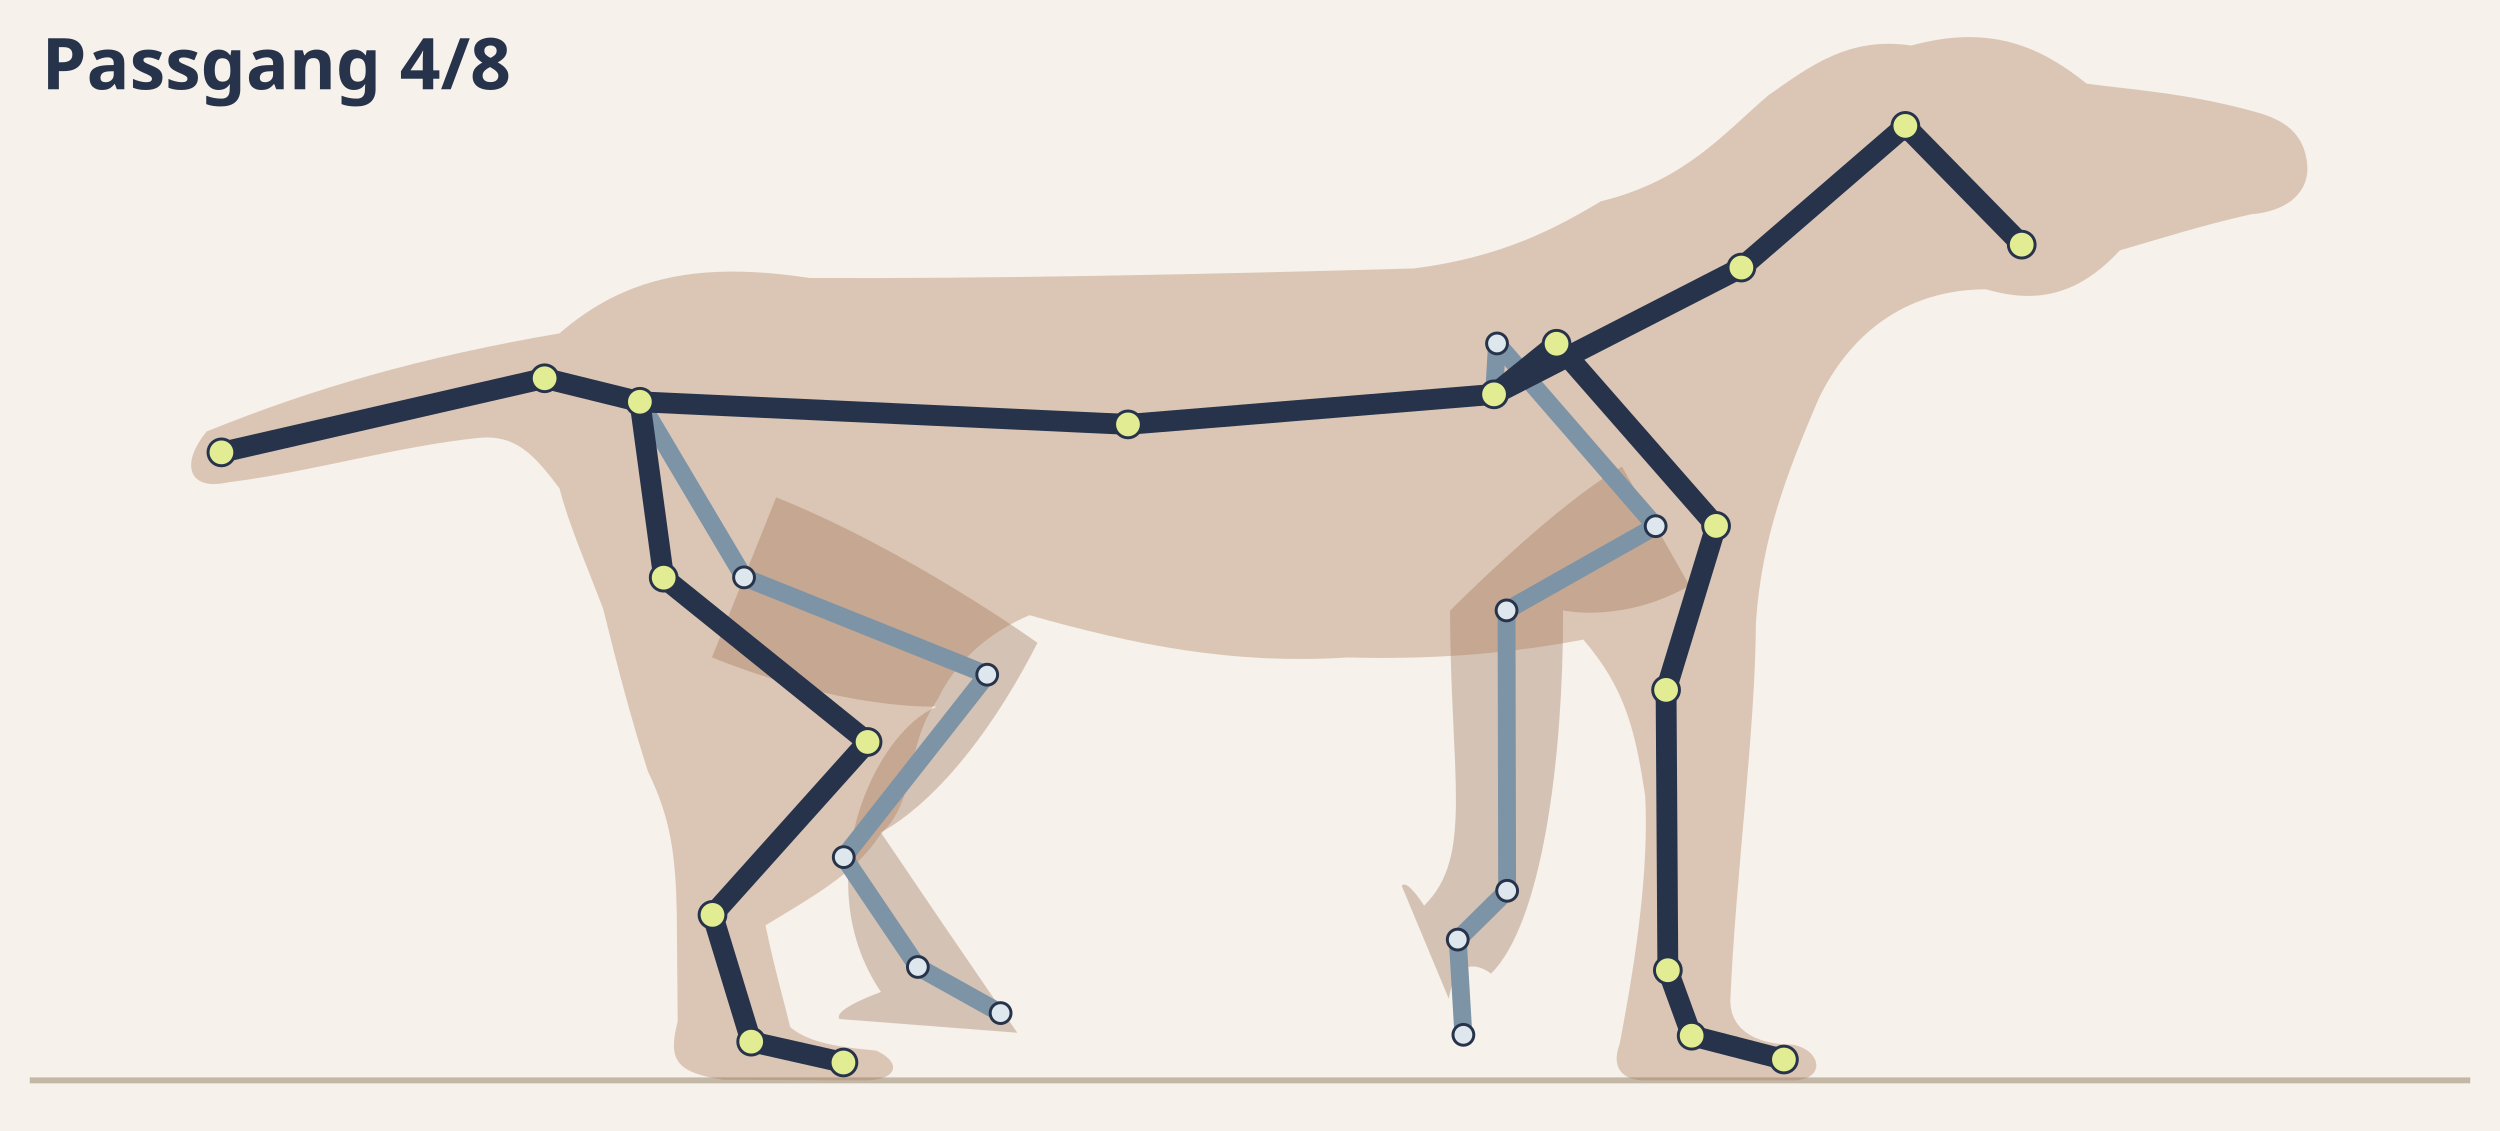
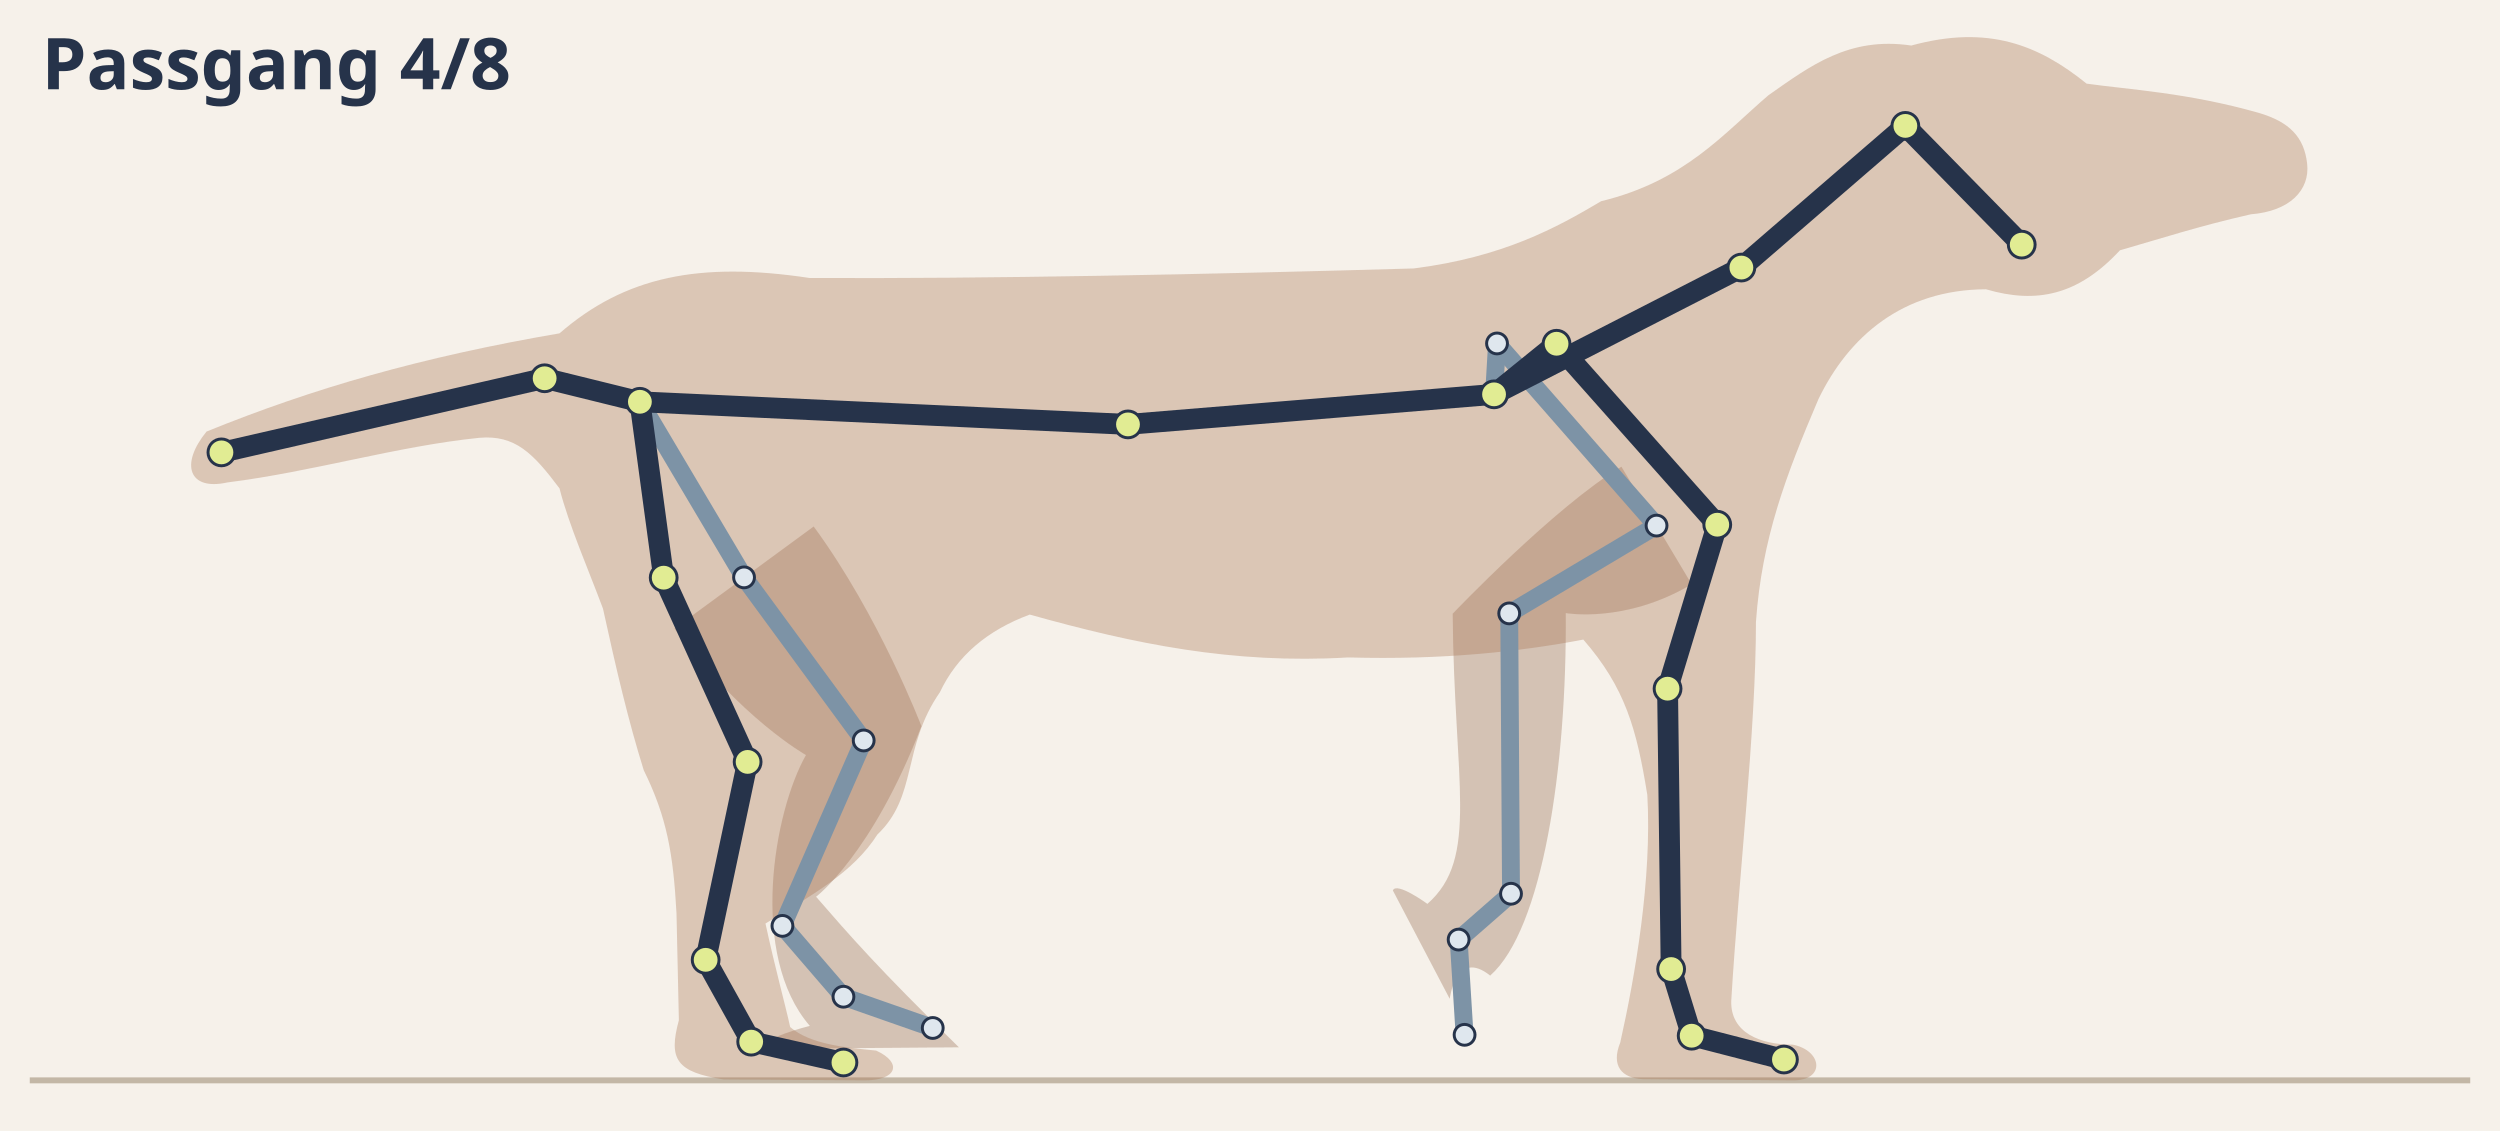
<svg xmlns="http://www.w3.org/2000/svg" viewBox="60 120 840 380">
  <rect x="60" y="120" width="840" height="380" fill="#f6f1ea" />
  <line x1="70" x2="890" y1="483" y2="483" stroke="#c3b7a6" stroke-width="2" />
-   <path d="M320.8 287.1C365.7 305.1 408.6 336 408.6 336C381.7 388.5 355.9 399.6 355.9 399.6C369.6 419.9 380.9 436.5 401.8 467L342.1 462.4C339.6 459.1 356 453.3 356 453.3C331 416.4 353.4 366.2 374.8 357.4C374.8 357.4 344.2 358.9 299.2 340.9Z" fill="#956b50" opacity="0.35" />
-   <path d="M627.7 316.8C605.1 329.6 585.2 325.1 585.2 325.1C585.3 376.9 577.7 430.7 561 447.1C548.8 438.6 546.8 455.6 546.8 455.6L531 417.7C532.6 414.9 538.5 424.3 538.5 424.3C555.2 407.9 547.4 381.7 547.2 325.2C547.2 325.2 582.5 289.5 605 276.8Z" fill="#956b50" opacity="0.35" />
-   <path d="M129.4 265C165.1 250.5 201.4 240 248 232C270 212.9 295 207.8 332 213.4C392 213.7 465 212.2 535 210.2C565 206.4 583 196.5 598 187.6C626.1 180.8 639.1 164.9 654.2 152C668.3 142.1 681.3 132.2 702.2 135.3C728.1 128.2 745.1 135.2 761.1 148.1C775.1 150.1 795.1 151.1 819.2 158C829.2 161 834.2 166 835.2 175C836.2 183.9 829.3 191 816.3 192C798.3 196.1 786.3 200.1 772.3 204.1C758.3 219.2 744.3 222.2 727.3 217.2C699.2 217.3 681.1 233.2 671 254.1C660 279.9 652 300.9 650 328.9C649.8 365.7 643.1 414.9 641.4 456.1C641.4 467 651.4 471 662.4 471C672.4 473 673.4 483 662.4 483L612.3 483C605.2 482.9 601.2 478.8 604.2 470.8C608.4 448.7 614.2 415.6 612.8 387.5C609.4 365.1 606 351.2 592 334.9C571 338.9 545 341.8 513 340.9C473.9 343.4 440.9 336.6 405.9 326.7C391.7 332.7 380.9 342.7 375.1 354.9C363.4 371.7 368.9 387.9 355.7 400.5C347.5 413.3 333.4 421.1 317.2 430.9C320.4 446.3 323.7 457.3 325.5 465.1C332.4 471 344.4 472 354.4 473C363.4 477.1 361.4 483.1 350.4 483L303.1 482.8C287.2 480.4 284.3 476.3 287.7 463.2L287.4 427C287 406.9 285.3 394.8 277.7 379.2C272.3 362.3 267.9 345.8 262.7 324.7C258 312.1 251 296.1 248 284.1C239 272.1 233 266.1 221.1 267.1C193.5 269.9 165.1 278.5 136.4 282.1C123.4 285 120.4 276 129.4 265Z" fill="#a87554" opacity="0.35" />
+   <path d="M333.4 296.9C355.5 327 369.6 364 369.6 364C353 407.2 334.2 421.3 334.2 421.3C345.5 434.3 354.8 445.1 382.2 471.9L317.1 472.4C314.6 469 332.1 464.7 332.1 464.7C311.5 440.9 320 392.7 330.8 373.7C330.8 373.7 308.7 361.3 286.6 331.2Z" fill="#956b50" opacity="0.35" />
+   <path d="M628.4 316.3C606.1 329.6 586.1 326 586.1 326C586.5 377.8 578.3 432.3 560.7 447.8C549.2 438.6 547.1 455.6 547.1 455.6L528 419.2C529.2 416.1 539.6 423.7 539.6 423.7C557.2 408.3 548.5 382.7 548.1 326.2C548.1 326.2 582.5 290.1 604.8 276.8Z" fill="#956b50" opacity="0.35" />
+   <path d="M129.4 265C165.1 250.5 201.4 240 248 232C270 212.9 295 207.8 332 213.4C392 213.7 465 212.2 535 210.2C565 206.4 583 196.5 598 187.6C626.1 180.8 639.1 164.9 654.2 152C668.3 142.1 681.3 132.2 702.2 135.3C728.1 128.2 745.1 135.2 761.1 148.1C775.1 150.1 795.1 151.1 819.2 158C829.2 161 834.2 166 835.2 175C836.2 183.9 829.3 191 816.3 192C798.3 196.1 786.3 200.1 772.3 204.1C758.3 219.2 744.3 222.2 727.3 217.2C699.2 217.3 681.1 233.2 671 254.1C660 279.9 652 300.9 650 328.9C650 365.5 644.2 414.6 641.7 456.3C641.4 467 651.4 471 662.4 471C672.4 473 673.4 483.1 662.4 483L612 482.6C605 482.3 601.2 478.2 604.4 470.3C609.4 448 615.1 415.3 613.5 387.1C609.9 364.9 606.1 351.1 592 334.9C571 338.9 545 341.8 513 340.9C474 343.2 441 336.3 406 326.5C391.9 331.7 381.6 340.3 375.8 352.6C363 371.1 368.4 387.5 354.8 400.4C346.7 413.1 333 420.7 317.2 430.3C320.6 446 323.8 457.3 325.5 465.1C332.4 471 344.4 472 354.4 473C363.4 477.1 361.4 483.1 350.4 483L303.1 482.7C287.3 480.2 284.5 476 288.1 462.8L287.3 426.8C286.2 406.9 284.1 394.6 276.3 378.8C271.1 362.1 267.2 345.5 262.6 324.5C258 312.1 251 296.1 248 284.1C239 272.1 233 266.1 221.1 267.1C193.5 269.9 165.1 278.5 136.4 282.1C123.4 285 120.4 276 129.4 265Z" fill="#a87554" opacity="0.35" />
  <line x1="275" y1="255" x2="310" y2="314" stroke="#7d93a6" stroke-width="6" stroke-linecap="round" />
-   <line x1="310" y1="314" x2="391.7" y2="346.7" stroke="#7d93a6" stroke-width="6" stroke-linecap="round" />
-   <line x1="391.7" y1="346.7" x2="343.5" y2="408" stroke="#7d93a6" stroke-width="6" stroke-linecap="round" />
-   <line x1="343.5" y1="408" x2="368.4" y2="444.9" stroke="#7d93a6" stroke-width="6" stroke-linecap="round" />
-   <line x1="368.4" y1="444.9" x2="396.2" y2="460.4" stroke="#7d93a6" stroke-width="6" stroke-linecap="round" />
+   <line x1="310" y1="314" x2="350.2" y2="368.8" stroke="#7d93a6" stroke-width="6" stroke-linecap="round" />
+   <line x1="350.2" y1="368.8" x2="322.9" y2="431.1" stroke="#7d93a6" stroke-width="6" stroke-linecap="round" />
+   <line x1="322.9" y1="431.1" x2="343.4" y2="454.9" stroke="#7d93a6" stroke-width="6" stroke-linecap="round" />
+   <line x1="343.4" y1="454.9" x2="373.4" y2="465.4" stroke="#7d93a6" stroke-width="6" stroke-linecap="round" />
  <line x1="562" y1="252.5" x2="563" y2="235.4" stroke="#7d93a6" stroke-width="6" stroke-linecap="round" />
-   <line x1="563" y1="235.4" x2="616.3" y2="296.8" stroke="#7d93a6" stroke-width="6" stroke-linecap="round" />
-   <line x1="616.3" y1="296.8" x2="566.2" y2="325.1" stroke="#7d93a6" stroke-width="6" stroke-linecap="round" />
-   <line x1="566.2" y1="325.1" x2="566.4" y2="419.3" stroke="#7d93a6" stroke-width="6" stroke-linecap="round" />
-   <line x1="566.4" y1="419.3" x2="549.8" y2="435.7" stroke="#7d93a6" stroke-width="6" stroke-linecap="round" />
-   <line x1="549.8" y1="435.7" x2="551.7" y2="467.7" stroke="#7d93a6" stroke-width="6" stroke-linecap="round" />
+   <line x1="563" y1="235.4" x2="616.6" y2="296.6" stroke="#7d93a6" stroke-width="6" stroke-linecap="round" />
+   <line x1="616.6" y1="296.6" x2="567.1" y2="326.1" stroke="#7d93a6" stroke-width="6" stroke-linecap="round" />
+   <line x1="567.1" y1="326.1" x2="567.7" y2="420.3" stroke="#7d93a6" stroke-width="6" stroke-linecap="round" />
+   <line x1="567.7" y1="420.3" x2="550.1" y2="435.7" stroke="#7d93a6" stroke-width="6" stroke-linecap="round" />
+   <line x1="550.1" y1="435.7" x2="552.1" y2="467.7" stroke="#7d93a6" stroke-width="6" stroke-linecap="round" />
  <line x1="134.4" y1="272" x2="243" y2="247.1" stroke="#26334a" stroke-width="7" stroke-linecap="round" />
  <line x1="243" y1="247.1" x2="275" y2="255" stroke="#26334a" stroke-width="7" stroke-linecap="round" />
  <line x1="275" y1="255" x2="439" y2="262.6" stroke="#26334a" stroke-width="7" stroke-linecap="round" />
  <line x1="439" y1="262.6" x2="562" y2="252.5" stroke="#26334a" stroke-width="7" stroke-linecap="round" />
  <line x1="562" y1="252.5" x2="645.1" y2="209.9" stroke="#26334a" stroke-width="7" stroke-linecap="round" />
  <line x1="645.1" y1="209.9" x2="700.2" y2="162.3" stroke="#26334a" stroke-width="7" stroke-linecap="round" />
  <line x1="700.2" y1="162.3" x2="739.3" y2="202.2" stroke="#26334a" stroke-width="7" stroke-linecap="round" />
  <line x1="275" y1="255" x2="283" y2="314.1" stroke="#26334a" stroke-width="7" stroke-linecap="round" />
-   <line x1="283" y1="314.1" x2="351.5" y2="369.3" stroke="#26334a" stroke-width="7" stroke-linecap="round" />
-   <line x1="351.5" y1="369.3" x2="299.4" y2="427.4" stroke="#26334a" stroke-width="7" stroke-linecap="round" />
-   <line x1="299.4" y1="427.4" x2="312.4" y2="470" stroke="#26334a" stroke-width="7" stroke-linecap="round" />
+   <line x1="283" y1="314.1" x2="311.2" y2="376" stroke="#26334a" stroke-width="7" stroke-linecap="round" />
+   <line x1="311.2" y1="376" x2="297.1" y2="442.5" stroke="#26334a" stroke-width="7" stroke-linecap="round" />
+   <line x1="297.1" y1="442.5" x2="312.4" y2="470" stroke="#26334a" stroke-width="7" stroke-linecap="round" />
  <line x1="312.4" y1="470" x2="343.4" y2="477" stroke="#26334a" stroke-width="7" stroke-linecap="round" />
  <line x1="562" y1="252.5" x2="583" y2="235.5" stroke="#26334a" stroke-width="7" stroke-linecap="round" />
-   <line x1="583" y1="235.5" x2="636.6" y2="296.7" stroke="#26334a" stroke-width="7" stroke-linecap="round" />
-   <line x1="636.6" y1="296.7" x2="619.8" y2="351.8" stroke="#26334a" stroke-width="7" stroke-linecap="round" />
-   <line x1="619.8" y1="351.8" x2="620.4" y2="446" stroke="#26334a" stroke-width="7" stroke-linecap="round" />
-   <line x1="620.4" y1="446" x2="628.4" y2="468" stroke="#26334a" stroke-width="7" stroke-linecap="round" />
+   <line x1="583" y1="235.5" x2="637" y2="296.3" stroke="#26334a" stroke-width="7" stroke-linecap="round" />
+   <line x1="637" y1="296.3" x2="620.3" y2="351.4" stroke="#26334a" stroke-width="7" stroke-linecap="round" />
+   <line x1="620.3" y1="351.4" x2="621.5" y2="445.6" stroke="#26334a" stroke-width="7" stroke-linecap="round" />
+   <line x1="621.5" y1="445.6" x2="628.4" y2="468" stroke="#26334a" stroke-width="7" stroke-linecap="round" />
  <line x1="628.4" y1="468" x2="659.4" y2="476" stroke="#26334a" stroke-width="7" stroke-linecap="round" />
  <circle cx="134.4" cy="272" r="4.5" fill="#e1ec93" stroke="#26334a" stroke-width="1" />
  <circle cx="243" cy="247.1" r="4.5" fill="#e1ec93" stroke="#26334a" stroke-width="1" />
  <circle cx="275" cy="255" r="4.5" fill="#e1ec93" stroke="#26334a" stroke-width="1" />
  <circle cx="439" cy="262.6" r="4.5" fill="#e1ec93" stroke="#26334a" stroke-width="1" />
  <circle cx="562" cy="252.5" r="4.5" fill="#e1ec93" stroke="#26334a" stroke-width="1" />
  <circle cx="645.1" cy="209.9" r="4.5" fill="#e1ec93" stroke="#26334a" stroke-width="1" />
  <circle cx="700.2" cy="162.3" r="4.5" fill="#e1ec93" stroke="#26334a" stroke-width="1" />
  <circle cx="739.3" cy="202.2" r="4.5" fill="#e1ec93" stroke="#26334a" stroke-width="1" />
  <circle cx="583" cy="235.5" r="4.5" fill="#e1ec93" stroke="#26334a" stroke-width="1" />
-   <circle cx="636.6" cy="296.7" r="4.5" fill="#e1ec93" stroke="#26334a" stroke-width="1" />
-   <circle cx="619.8" cy="351.8" r="4.5" fill="#e1ec93" stroke="#26334a" stroke-width="1" />
-   <circle cx="620.4" cy="446" r="4.5" fill="#e1ec93" stroke="#26334a" stroke-width="1" />
+   <circle cx="637" cy="296.3" r="4.5" fill="#e1ec93" stroke="#26334a" stroke-width="1" />
+   <circle cx="620.3" cy="351.4" r="4.5" fill="#e1ec93" stroke="#26334a" stroke-width="1" />
+   <circle cx="621.5" cy="445.6" r="4.5" fill="#e1ec93" stroke="#26334a" stroke-width="1" />
  <circle cx="628.4" cy="468" r="4.5" fill="#e1ec93" stroke="#26334a" stroke-width="1" />
  <circle cx="659.4" cy="476" r="4.5" fill="#e1ec93" stroke="#26334a" stroke-width="1" />
  <circle cx="283" cy="314.1" r="4.5" fill="#e1ec93" stroke="#26334a" stroke-width="1" />
-   <circle cx="351.5" cy="369.3" r="4.5" fill="#e1ec93" stroke="#26334a" stroke-width="1" />
-   <circle cx="299.4" cy="427.4" r="4.5" fill="#e1ec93" stroke="#26334a" stroke-width="1" />
+   <circle cx="311.2" cy="376" r="4.5" fill="#e1ec93" stroke="#26334a" stroke-width="1" />
+   <circle cx="297.1" cy="442.5" r="4.5" fill="#e1ec93" stroke="#26334a" stroke-width="1" />
  <circle cx="312.4" cy="470" r="4.5" fill="#e1ec93" stroke="#26334a" stroke-width="1" />
  <circle cx="343.4" cy="477" r="4.5" fill="#e1ec93" stroke="#26334a" stroke-width="1" />
  <circle cx="563" cy="235.4" r="3.5" fill="#dfe7ee" stroke="#26334a" stroke-width="1" />
-   <circle cx="616.3" cy="296.8" r="3.5" fill="#dfe7ee" stroke="#26334a" stroke-width="1" />
-   <circle cx="566.2" cy="325.1" r="3.5" fill="#dfe7ee" stroke="#26334a" stroke-width="1" />
-   <circle cx="566.4" cy="419.3" r="3.5" fill="#dfe7ee" stroke="#26334a" stroke-width="1" />
-   <circle cx="549.8" cy="435.7" r="3.5" fill="#dfe7ee" stroke="#26334a" stroke-width="1" />
-   <circle cx="551.7" cy="467.7" r="3.5" fill="#dfe7ee" stroke="#26334a" stroke-width="1" />
+   <circle cx="616.6" cy="296.6" r="3.5" fill="#dfe7ee" stroke="#26334a" stroke-width="1" />
+   <circle cx="567.1" cy="326.1" r="3.5" fill="#dfe7ee" stroke="#26334a" stroke-width="1" />
+   <circle cx="567.7" cy="420.3" r="3.5" fill="#dfe7ee" stroke="#26334a" stroke-width="1" />
+   <circle cx="550.1" cy="435.7" r="3.5" fill="#dfe7ee" stroke="#26334a" stroke-width="1" />
+   <circle cx="552.1" cy="467.7" r="3.5" fill="#dfe7ee" stroke="#26334a" stroke-width="1" />
  <circle cx="310" cy="314" r="3.5" fill="#dfe7ee" stroke="#26334a" stroke-width="1" />
-   <circle cx="391.7" cy="346.7" r="3.5" fill="#dfe7ee" stroke="#26334a" stroke-width="1" />
-   <circle cx="343.5" cy="408" r="3.5" fill="#dfe7ee" stroke="#26334a" stroke-width="1" />
-   <circle cx="368.4" cy="444.9" r="3.5" fill="#dfe7ee" stroke="#26334a" stroke-width="1" />
-   <circle cx="396.2" cy="460.4" r="3.5" fill="#dfe7ee" stroke="#26334a" stroke-width="1" />
+   <circle cx="350.2" cy="368.8" r="3.5" fill="#dfe7ee" stroke="#26334a" stroke-width="1" />
+   <circle cx="322.9" cy="431.1" r="3.5" fill="#dfe7ee" stroke="#26334a" stroke-width="1" />
+   <circle cx="343.4" cy="454.9" r="3.5" fill="#dfe7ee" stroke="#26334a" stroke-width="1" />
+   <circle cx="373.4" cy="465.4" r="3.5" fill="#dfe7ee" stroke="#26334a" stroke-width="1" />
  <text x="74" y="150" font-family="sans-serif" font-size="24" font-weight="700" fill="#26334a">Passgang 4/8</text>
</svg>
